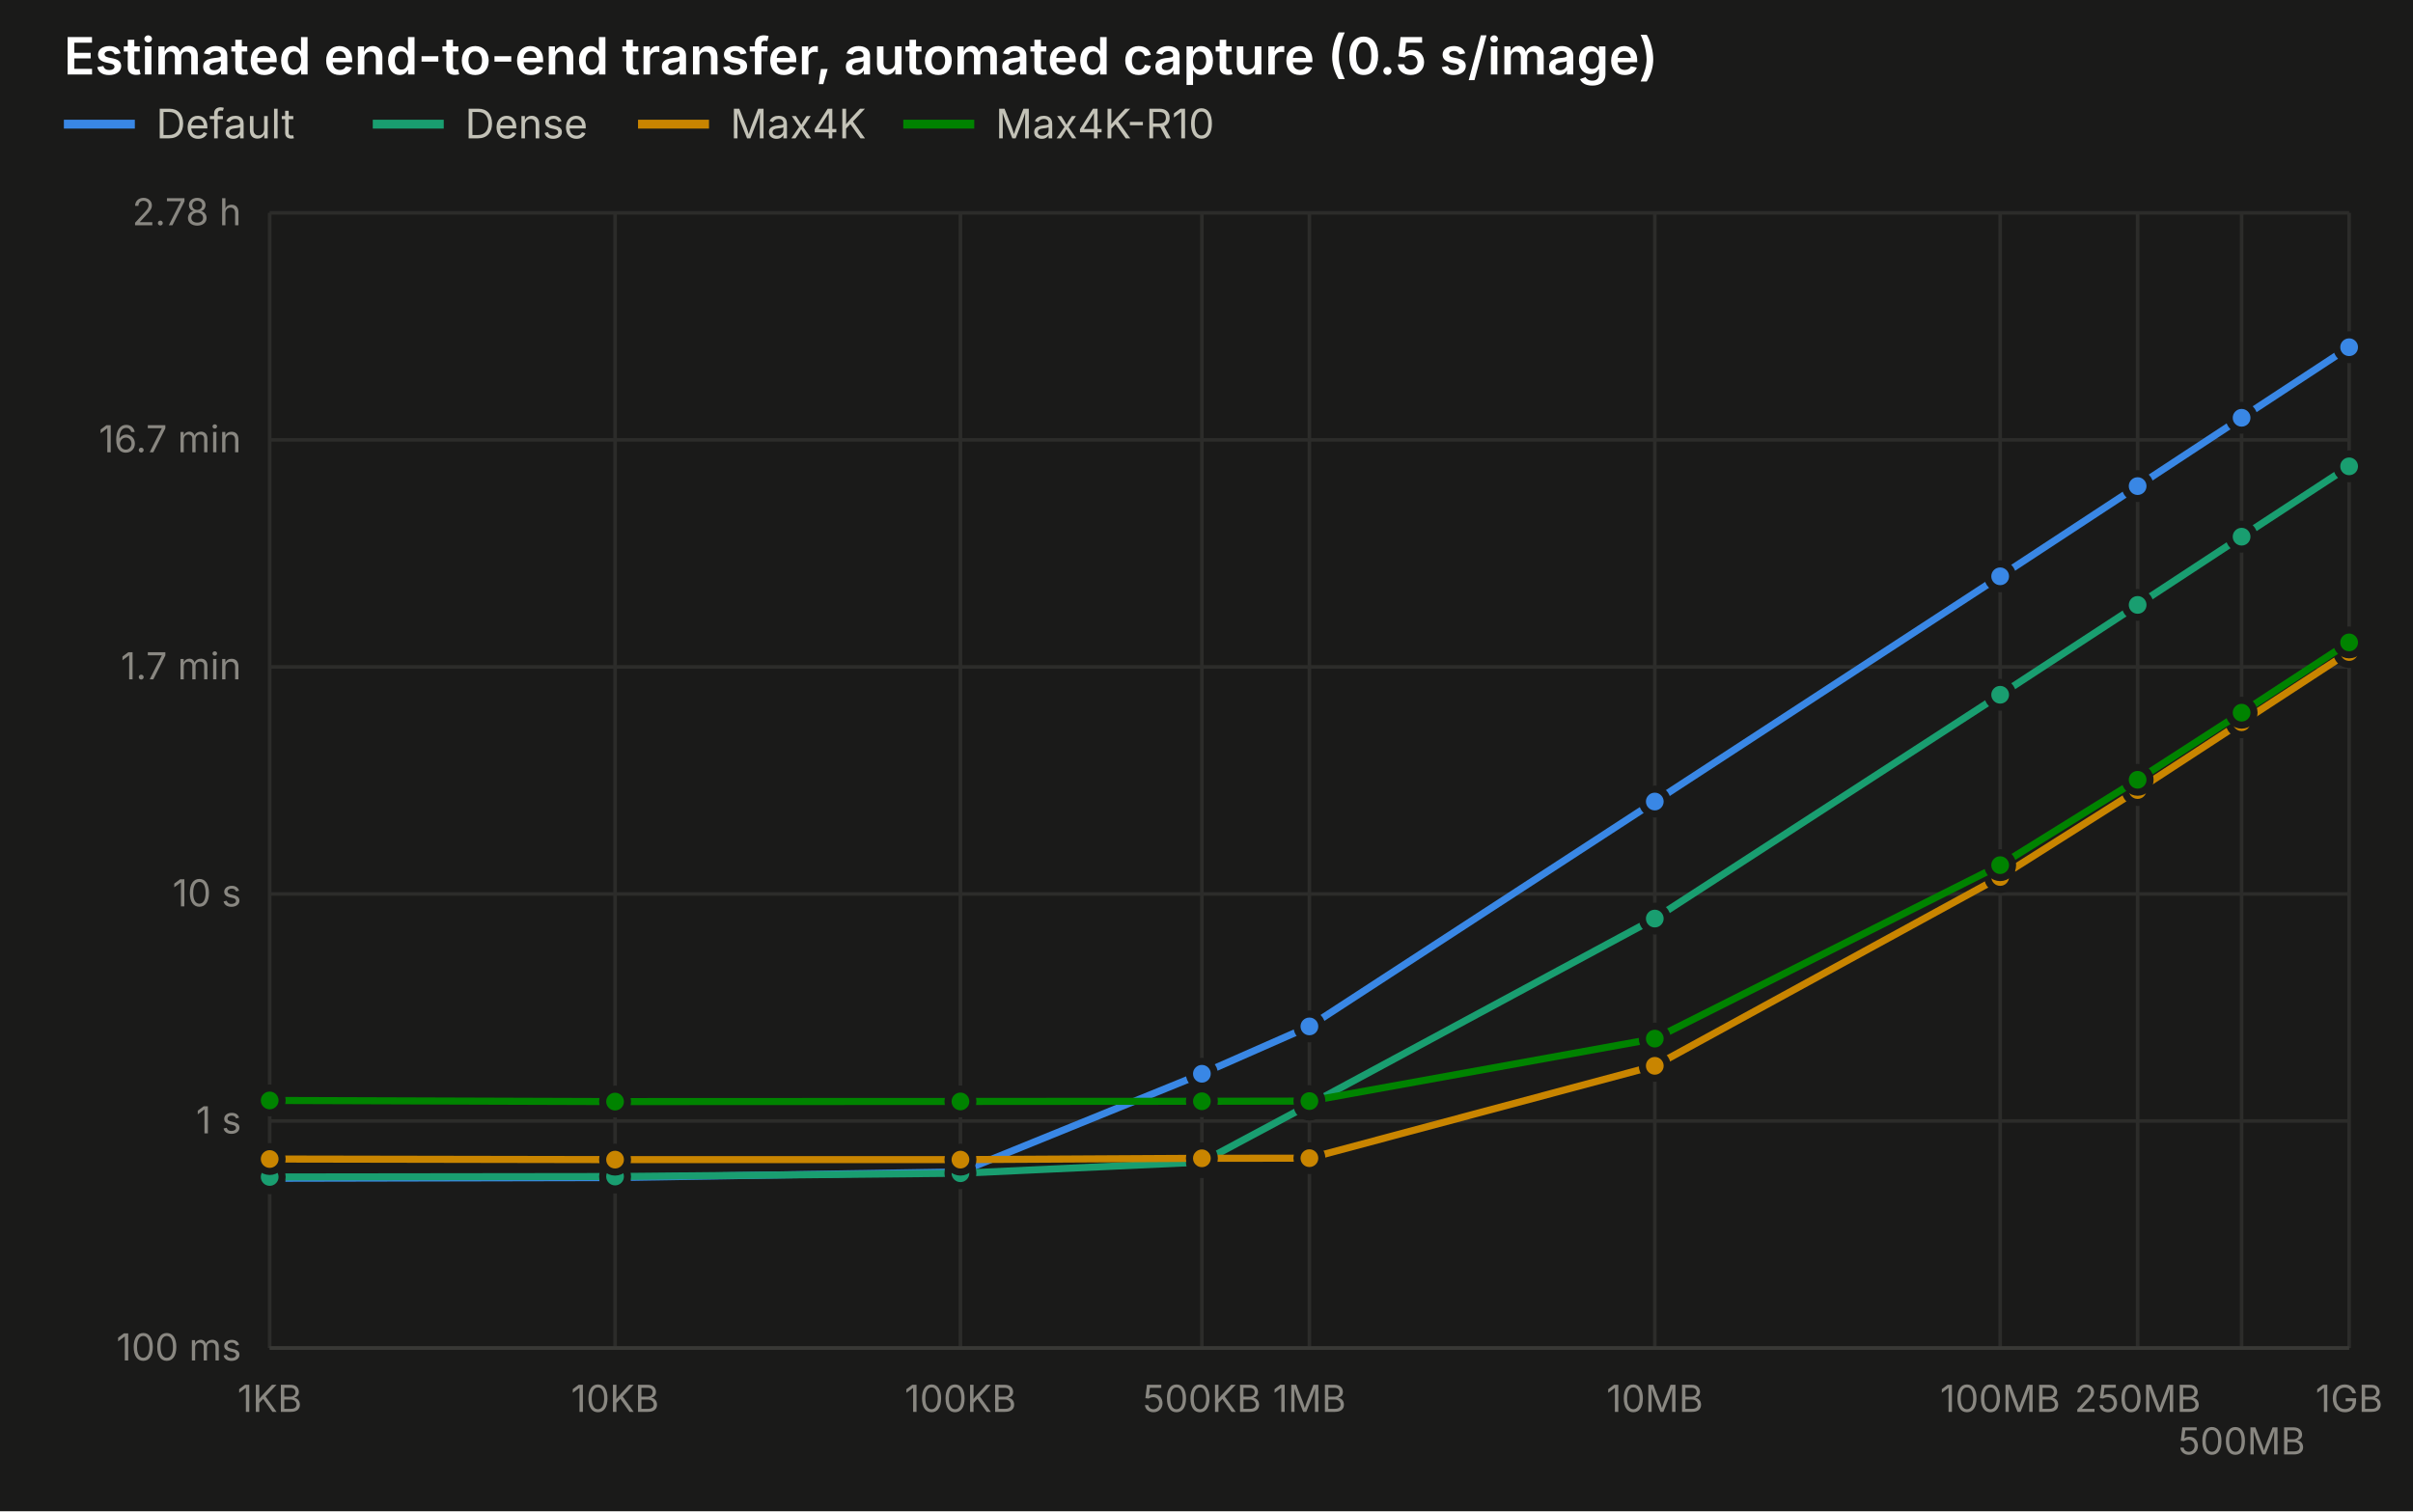
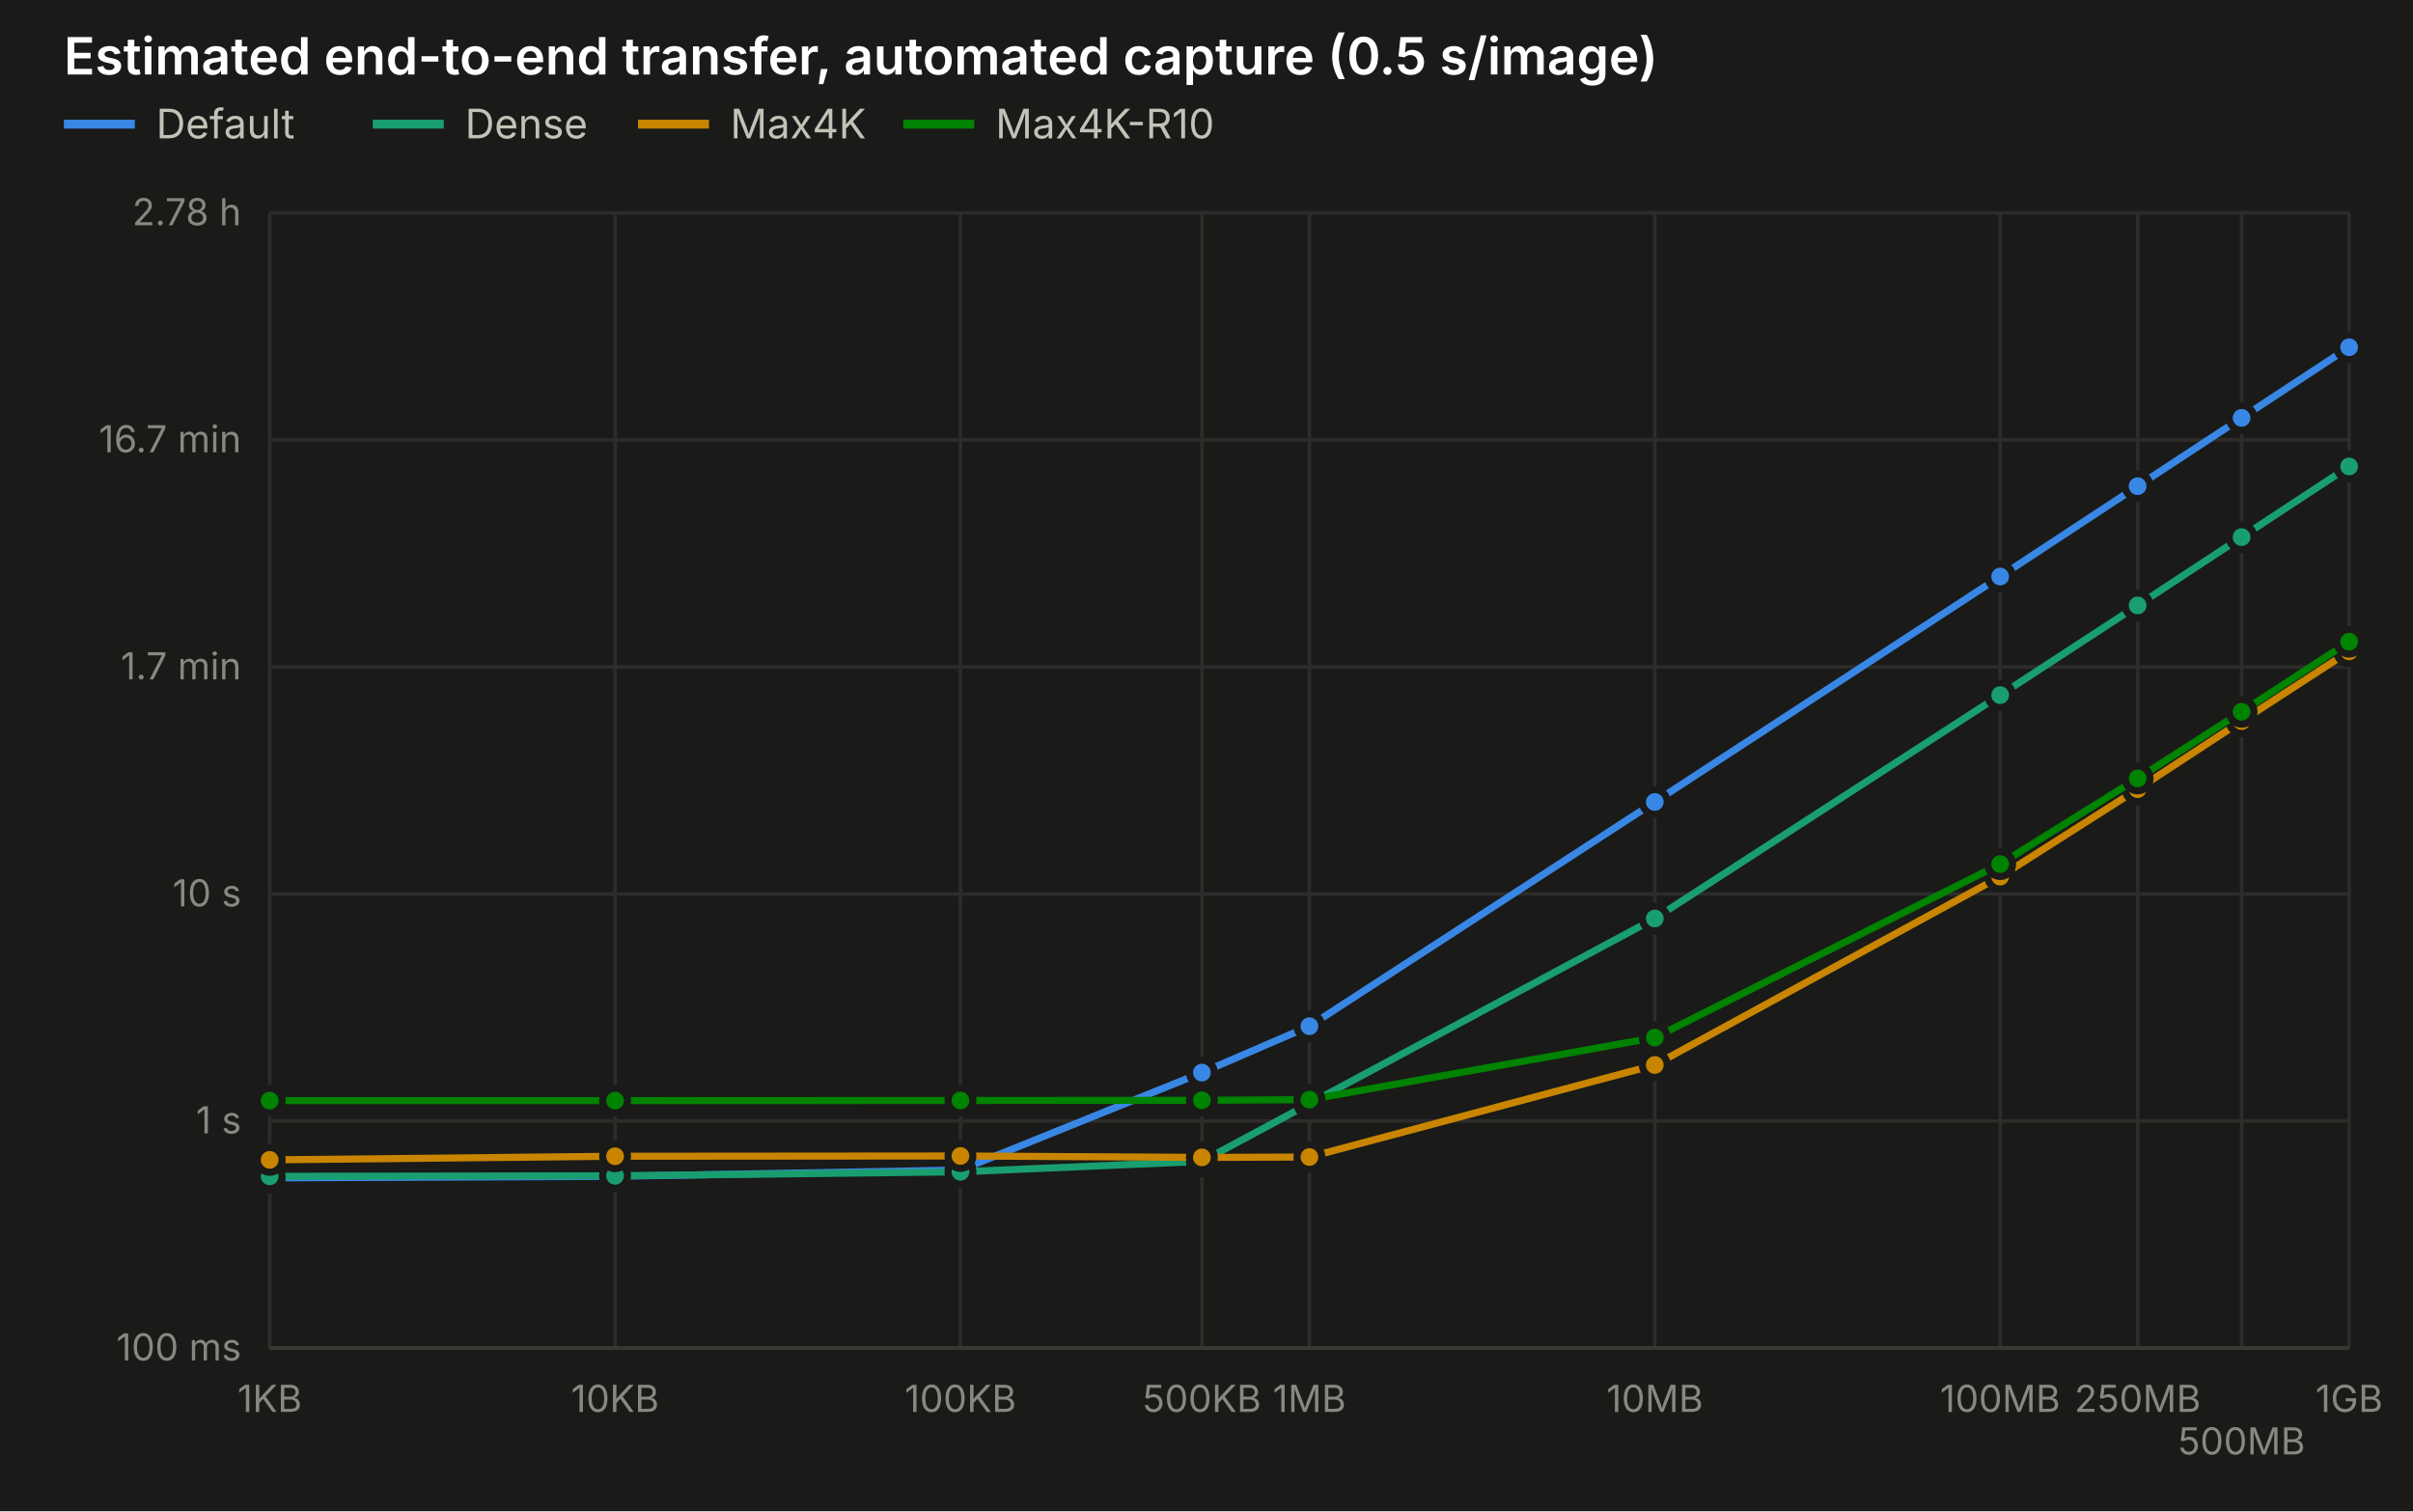
<svg xmlns="http://www.w3.org/2000/svg" viewBox="0 0 680 426" width="680" height="426" role="img" aria-label="Estimated end-to-end transfer, automated capture (0.5 s/image)">
  <rect width="680" height="426" fill="#1a1a19" />
  <text x="18" y="21" font-family="system-ui, -apple-system, Segoe UI, sans-serif" font-size="14.5" font-weight="600" fill="#ffffff">Estimated end-to-end transfer, automated capture (0.5 s/image)</text>
  <line x1="18" y1="35" x2="38" y2="35" stroke="#3987e5" stroke-width="2.5" />
  <text x="44" y="39" font-family="system-ui, -apple-system, Segoe UI, sans-serif" font-size="11.5" fill="#c3c2b7">Default</text>
  <line x1="105.05" y1="35" x2="125.05" y2="35" stroke="#199e70" stroke-width="2.5" />
  <text x="131.05" y="39" font-family="system-ui, -apple-system, Segoe UI, sans-serif" font-size="11.5" fill="#c3c2b7">Dense</text>
  <line x1="179.8" y1="35" x2="199.8" y2="35" stroke="#c98500" stroke-width="2.5" />
  <text x="205.8" y="39" font-family="system-ui, -apple-system, Segoe UI, sans-serif" font-size="11.5" fill="#c3c2b7">Max4K</text>
  <line x1="254.55" y1="35" x2="274.55" y2="35" stroke="#008300" stroke-width="2.5" />
  <text x="280.55" y="39" font-family="system-ui, -apple-system, Segoe UI, sans-serif" font-size="11.5" fill="#c3c2b7">Max4K-R10</text>
  <g transform="translate(0,46)">
    <line x1="76" y1="334" x2="662" y2="334" stroke="#2c2c2a" stroke-width="1" />
    <text x="68" y="337.5" fill="#898781" font-size="10.5" font-family="system-ui, -apple-system, Segoe UI, sans-serif" text-anchor="end">100 ms</text>
    <line x1="76" y1="270" x2="662" y2="270" stroke="#2c2c2a" stroke-width="1" />
    <text x="68" y="273.5" fill="#898781" font-size="10.5" font-family="system-ui, -apple-system, Segoe UI, sans-serif" text-anchor="end">1 s</text>
    <line x1="76" y1="206" x2="662" y2="206" stroke="#2c2c2a" stroke-width="1" />
    <text x="68" y="209.5" fill="#898781" font-size="10.5" font-family="system-ui, -apple-system, Segoe UI, sans-serif" text-anchor="end">10 s</text>
    <line x1="76" y1="142" x2="662" y2="142" stroke="#2c2c2a" stroke-width="1" />
    <text x="68" y="145.5" fill="#898781" font-size="10.5" font-family="system-ui, -apple-system, Segoe UI, sans-serif" text-anchor="end">1.7 min</text>
    <line x1="76" y1="78" x2="662" y2="78" stroke="#2c2c2a" stroke-width="1" />
    <text x="68" y="81.5" fill="#898781" font-size="10.5" font-family="system-ui, -apple-system, Segoe UI, sans-serif" text-anchor="end">16.7 min</text>
    <line x1="76" y1="14" x2="662" y2="14" stroke="#2c2c2a" stroke-width="1" />
    <text x="68" y="17.5" fill="#898781" font-size="10.5" font-family="system-ui, -apple-system, Segoe UI, sans-serif" text-anchor="end">2.78 h</text>
    <line x1="76" y1="14" x2="76" y2="334" stroke="#2c2c2a" stroke-width="1" />
    <text x="76" y="352" fill="#898781" font-size="10.5" font-family="system-ui, -apple-system, Segoe UI, sans-serif" text-anchor="middle">1KB</text>
    <line x1="173.33" y1="14" x2="173.33" y2="334" stroke="#2c2c2a" stroke-width="1" />
    <text x="173.33" y="352" fill="#898781" font-size="10.5" font-family="system-ui, -apple-system, Segoe UI, sans-serif" text-anchor="middle">10KB</text>
    <line x1="270.66" y1="14" x2="270.66" y2="334" stroke="#2c2c2a" stroke-width="1" />
    <text x="270.66" y="352" fill="#898781" font-size="10.5" font-family="system-ui, -apple-system, Segoe UI, sans-serif" text-anchor="middle">100KB</text>
    <line x1="338.7" y1="14" x2="338.7" y2="334" stroke="#2c2c2a" stroke-width="1" />
    <text x="338.7" y="352" fill="#898781" font-size="10.5" font-family="system-ui, -apple-system, Segoe UI, sans-serif" text-anchor="middle">500KB</text>
    <line x1="369" y1="14" x2="369" y2="334" stroke="#2c2c2a" stroke-width="1" />
    <text x="369" y="352" fill="#898781" font-size="10.5" font-family="system-ui, -apple-system, Segoe UI, sans-serif" text-anchor="middle">1MB</text>
    <line x1="466.33" y1="14" x2="466.33" y2="334" stroke="#2c2c2a" stroke-width="1" />
    <text x="466.33" y="352" fill="#898781" font-size="10.5" font-family="system-ui, -apple-system, Segoe UI, sans-serif" text-anchor="middle">10MB</text>
    <line x1="563.66" y1="14" x2="563.66" y2="334" stroke="#2c2c2a" stroke-width="1" />
    <text x="563.66" y="352" fill="#898781" font-size="10.5" font-family="system-ui, -apple-system, Segoe UI, sans-serif" text-anchor="middle">100MB</text>
    <line x1="602.4" y1="14" x2="602.4" y2="334" stroke="#2c2c2a" stroke-width="1" />
    <text x="602.4" y="352" fill="#898781" font-size="10.5" font-family="system-ui, -apple-system, Segoe UI, sans-serif" text-anchor="middle">250MB</text>
    <line x1="631.7" y1="14" x2="631.7" y2="334" stroke="#2c2c2a" stroke-width="1" />
    <text x="631.7" y="364" fill="#898781" font-size="10.5" font-family="system-ui, -apple-system, Segoe UI, sans-serif" text-anchor="middle">500MB</text>
    <line x1="662" y1="14" x2="662" y2="334" stroke="#2c2c2a" stroke-width="1" />
    <text x="662" y="352" fill="#898781" font-size="10.5" font-family="system-ui, -apple-system, Segoe UI, sans-serif" text-anchor="middle">1GB</text>
    <line x1="76" y1="334" x2="662" y2="334" stroke="#383835" stroke-width="1" />
-     <polyline points="76,286.15 173.33,285.95 270.66,284.36 338.7,256.69 369,243.34 466.33,179.95 563.66,116.46 602.4,91.03 631.7,71.77 662,51.88" fill="none" stroke="#3987e5" stroke-width="2" />
-     <circle cx="76" cy="286.15" r="3.5" fill="#3987e5" stroke="#1a1a19" stroke-width="2" />
-     <circle cx="173.33" cy="285.95" r="3.5" fill="#3987e5" stroke="#1a1a19" stroke-width="2" />
-     <circle cx="270.66" cy="284.36" r="3.5" fill="#3987e5" stroke="#1a1a19" stroke-width="2" />
-     <circle cx="338.7" cy="256.69" r="3.5" fill="#3987e5" stroke="#1a1a19" stroke-width="2" />
-     <circle cx="369" cy="243.34" r="3.5" fill="#3987e5" stroke="#1a1a19" stroke-width="2" />
-     <circle cx="466.33" cy="179.95" r="3.5" fill="#3987e5" stroke="#1a1a19" stroke-width="2" />
-     <circle cx="563.66" cy="116.46" r="3.5" fill="#3987e5" stroke="#1a1a19" stroke-width="2" />
-     <circle cx="602.4" cy="91.03" r="3.5" fill="#3987e5" stroke="#1a1a19" stroke-width="2" />
-     <circle cx="631.7" cy="71.77" r="3.5" fill="#3987e5" stroke="#1a1a19" stroke-width="2" />
+     <polyline points="76,286.04 173.33,285.6 270.66,283.83 338.7,256.36 369,243.28 466.33,180.07 563.66,116.52 602.4,91.05 631.7,71.8 662,51.88" fill="none" stroke="#3987e5" stroke-width="2" />
+     <circle cx="76" cy="286.04" r="3.5" fill="#3987e5" stroke="#1a1a19" stroke-width="2" />
+     <circle cx="173.33" cy="285.6" r="3.5" fill="#3987e5" stroke="#1a1a19" stroke-width="2" />
+     <circle cx="270.66" cy="283.83" r="3.5" fill="#3987e5" stroke="#1a1a19" stroke-width="2" />
+     <circle cx="338.7" cy="256.36" r="3.5" fill="#3987e5" stroke="#1a1a19" stroke-width="2" />
+     <circle cx="369" cy="243.28" r="3.5" fill="#3987e5" stroke="#1a1a19" stroke-width="2" />
+     <circle cx="466.33" cy="180.07" r="3.5" fill="#3987e5" stroke="#1a1a19" stroke-width="2" />
+     <circle cx="563.66" cy="116.52" r="3.5" fill="#3987e5" stroke="#1a1a19" stroke-width="2" />
+     <circle cx="602.4" cy="91.05" r="3.5" fill="#3987e5" stroke="#1a1a19" stroke-width="2" />
+     <circle cx="631.7" cy="71.8" r="3.5" fill="#3987e5" stroke="#1a1a19" stroke-width="2" />
    <circle cx="662" cy="51.88" r="3.5" fill="#3987e5" stroke="#1a1a19" stroke-width="2" />
-     <polyline points="76,285.78 173.33,285.66 270.66,284.73 338.7,281.59 369,265.38 466.33,212.94 563.66,149.85 602.4,124.52 631.7,105.29 662,85.46" fill="none" stroke="#199e70" stroke-width="2" />
-     <circle cx="76" cy="285.78" r="3.5" fill="#199e70" stroke="#1a1a19" stroke-width="2" />
-     <circle cx="173.33" cy="285.66" r="3.5" fill="#199e70" stroke="#1a1a19" stroke-width="2" />
-     <circle cx="270.66" cy="284.73" r="3.5" fill="#199e70" stroke="#1a1a19" stroke-width="2" />
-     <circle cx="338.7" cy="281.59" r="3.5" fill="#199e70" stroke="#1a1a19" stroke-width="2" />
-     <circle cx="369" cy="265.38" r="3.5" fill="#199e70" stroke="#1a1a19" stroke-width="2" />
-     <circle cx="466.33" cy="212.94" r="3.5" fill="#199e70" stroke="#1a1a19" stroke-width="2" />
-     <circle cx="563.66" cy="149.85" r="3.5" fill="#199e70" stroke="#1a1a19" stroke-width="2" />
-     <circle cx="602.4" cy="124.52" r="3.5" fill="#199e70" stroke="#1a1a19" stroke-width="2" />
-     <circle cx="631.7" cy="105.29" r="3.5" fill="#199e70" stroke="#1a1a19" stroke-width="2" />
-     <circle cx="662" cy="85.46" r="3.5" fill="#199e70" stroke="#1a1a19" stroke-width="2" />
-     <polyline points="76,280.72 173.33,280.89 270.66,280.89 338.7,280.52 369,280.48 466.33,254.45 563.66,201.22 602.4,176.71 631.7,157.59 662,137.8" fill="none" stroke="#c98500" stroke-width="2" />
-     <circle cx="76" cy="280.72" r="3.5" fill="#c98500" stroke="#1a1a19" stroke-width="2" />
-     <circle cx="173.33" cy="280.89" r="3.5" fill="#c98500" stroke="#1a1a19" stroke-width="2" />
-     <circle cx="270.66" cy="280.89" r="3.5" fill="#c98500" stroke="#1a1a19" stroke-width="2" />
-     <circle cx="338.7" cy="280.52" r="3.5" fill="#c98500" stroke="#1a1a19" stroke-width="2" />
-     <circle cx="369" cy="280.48" r="3.5" fill="#c98500" stroke="#1a1a19" stroke-width="2" />
-     <circle cx="466.33" cy="254.45" r="3.5" fill="#c98500" stroke="#1a1a19" stroke-width="2" />
-     <circle cx="563.66" cy="201.22" r="3.5" fill="#c98500" stroke="#1a1a19" stroke-width="2" />
-     <circle cx="602.4" cy="176.71" r="3.5" fill="#c98500" stroke="#1a1a19" stroke-width="2" />
-     <circle cx="631.7" cy="157.59" r="3.5" fill="#c98500" stroke="#1a1a19" stroke-width="2" />
-     <circle cx="662" cy="137.8" r="3.5" fill="#c98500" stroke="#1a1a19" stroke-width="2" />
-     <polyline points="76,264.21 173.33,264.53 270.66,264.49 338.7,264.44 369,264.39 466.33,246.78 563.66,197.88 602.4,173.82 631.7,154.9 662,135.09" fill="none" stroke="#008300" stroke-width="2" />
-     <circle cx="76" cy="264.21" r="3.5" fill="#008300" stroke="#1a1a19" stroke-width="2" />
-     <circle cx="173.33" cy="264.53" r="3.5" fill="#008300" stroke="#1a1a19" stroke-width="2" />
-     <circle cx="270.66" cy="264.49" r="3.5" fill="#008300" stroke="#1a1a19" stroke-width="2" />
-     <circle cx="338.7" cy="264.44" r="3.5" fill="#008300" stroke="#1a1a19" stroke-width="2" />
-     <circle cx="369" cy="264.39" r="3.5" fill="#008300" stroke="#1a1a19" stroke-width="2" />
-     <circle cx="466.33" cy="246.78" r="3.5" fill="#008300" stroke="#1a1a19" stroke-width="2" />
-     <circle cx="563.66" cy="197.88" r="3.5" fill="#008300" stroke="#1a1a19" stroke-width="2" />
-     <circle cx="602.4" cy="173.82" r="3.5" fill="#008300" stroke="#1a1a19" stroke-width="2" />
-     <circle cx="631.7" cy="154.9" r="3.5" fill="#008300" stroke="#1a1a19" stroke-width="2" />
-     <circle cx="662" cy="135.09" r="3.5" fill="#008300" stroke="#1a1a19" stroke-width="2" />
+     <polyline points="76,285.6 173.33,285.45 270.66,284.33 338.7,281.39 369,265.12 466.33,212.92 563.66,149.95 602.4,124.67 631.7,105.41 662,85.49" fill="none" stroke="#199e70" stroke-width="2" />
+     <circle cx="76" cy="285.6" r="3.5" fill="#199e70" stroke="#1a1a19" stroke-width="2" />
+     <circle cx="173.33" cy="285.45" r="3.5" fill="#199e70" stroke="#1a1a19" stroke-width="2" />
+     <circle cx="270.66" cy="284.33" r="3.5" fill="#199e70" stroke="#1a1a19" stroke-width="2" />
+     <circle cx="338.7" cy="281.39" r="3.5" fill="#199e70" stroke="#1a1a19" stroke-width="2" />
+     <circle cx="369" cy="265.12" r="3.5" fill="#199e70" stroke="#1a1a19" stroke-width="2" />
+     <circle cx="466.33" cy="212.92" r="3.5" fill="#199e70" stroke="#1a1a19" stroke-width="2" />
+     <circle cx="563.66" cy="149.95" r="3.5" fill="#199e70" stroke="#1a1a19" stroke-width="2" />
+     <circle cx="602.4" cy="124.67" r="3.5" fill="#199e70" stroke="#1a1a19" stroke-width="2" />
+     <circle cx="631.7" cy="105.41" r="3.5" fill="#199e70" stroke="#1a1a19" stroke-width="2" />
+     <circle cx="662" cy="85.49" r="3.5" fill="#199e70" stroke="#1a1a19" stroke-width="2" />
+     <polyline points="76,280.96 173.33,279.94 270.66,279.86 338.7,280.26 369,280.16 466.33,254.21 563.66,201.12 602.4,176.45 631.7,157.28 662,137.62" fill="none" stroke="#c98500" stroke-width="2" />
+     <circle cx="76" cy="280.96" r="3.5" fill="#c98500" stroke="#1a1a19" stroke-width="2" />
+     <circle cx="173.33" cy="279.94" r="3.5" fill="#c98500" stroke="#1a1a19" stroke-width="2" />
+     <circle cx="270.66" cy="279.86" r="3.5" fill="#c98500" stroke="#1a1a19" stroke-width="2" />
+     <circle cx="338.7" cy="280.26" r="3.5" fill="#c98500" stroke="#1a1a19" stroke-width="2" />
+     <circle cx="369" cy="280.16" r="3.5" fill="#c98500" stroke="#1a1a19" stroke-width="2" />
+     <circle cx="466.33" cy="254.21" r="3.5" fill="#c98500" stroke="#1a1a19" stroke-width="2" />
+     <circle cx="563.66" cy="201.12" r="3.5" fill="#c98500" stroke="#1a1a19" stroke-width="2" />
+     <circle cx="602.4" cy="176.45" r="3.5" fill="#c98500" stroke="#1a1a19" stroke-width="2" />
+     <circle cx="631.7" cy="157.28" r="3.5" fill="#c98500" stroke="#1a1a19" stroke-width="2" />
+     <circle cx="662" cy="137.62" r="3.5" fill="#c98500" stroke="#1a1a19" stroke-width="2" />
+     <polyline points="76,264.26 173.33,264.26 270.66,264.22 338.7,264.17 369,263.98 466.33,246.5 563.66,197.58 602.4,173.43 631.7,154.64 662,134.89" fill="none" stroke="#008300" stroke-width="2" />
+     <circle cx="76" cy="264.26" r="3.5" fill="#008300" stroke="#1a1a19" stroke-width="2" />
+     <circle cx="173.33" cy="264.26" r="3.5" fill="#008300" stroke="#1a1a19" stroke-width="2" />
+     <circle cx="270.66" cy="264.22" r="3.5" fill="#008300" stroke="#1a1a19" stroke-width="2" />
+     <circle cx="338.7" cy="264.17" r="3.5" fill="#008300" stroke="#1a1a19" stroke-width="2" />
+     <circle cx="369" cy="263.98" r="3.5" fill="#008300" stroke="#1a1a19" stroke-width="2" />
+     <circle cx="466.33" cy="246.5" r="3.5" fill="#008300" stroke="#1a1a19" stroke-width="2" />
+     <circle cx="563.66" cy="197.58" r="3.5" fill="#008300" stroke="#1a1a19" stroke-width="2" />
+     <circle cx="602.4" cy="173.43" r="3.5" fill="#008300" stroke="#1a1a19" stroke-width="2" />
+     <circle cx="631.7" cy="154.64" r="3.5" fill="#008300" stroke="#1a1a19" stroke-width="2" />
+     <circle cx="662" cy="134.89" r="3.5" fill="#008300" stroke="#1a1a19" stroke-width="2" />
  </g>
</svg>
